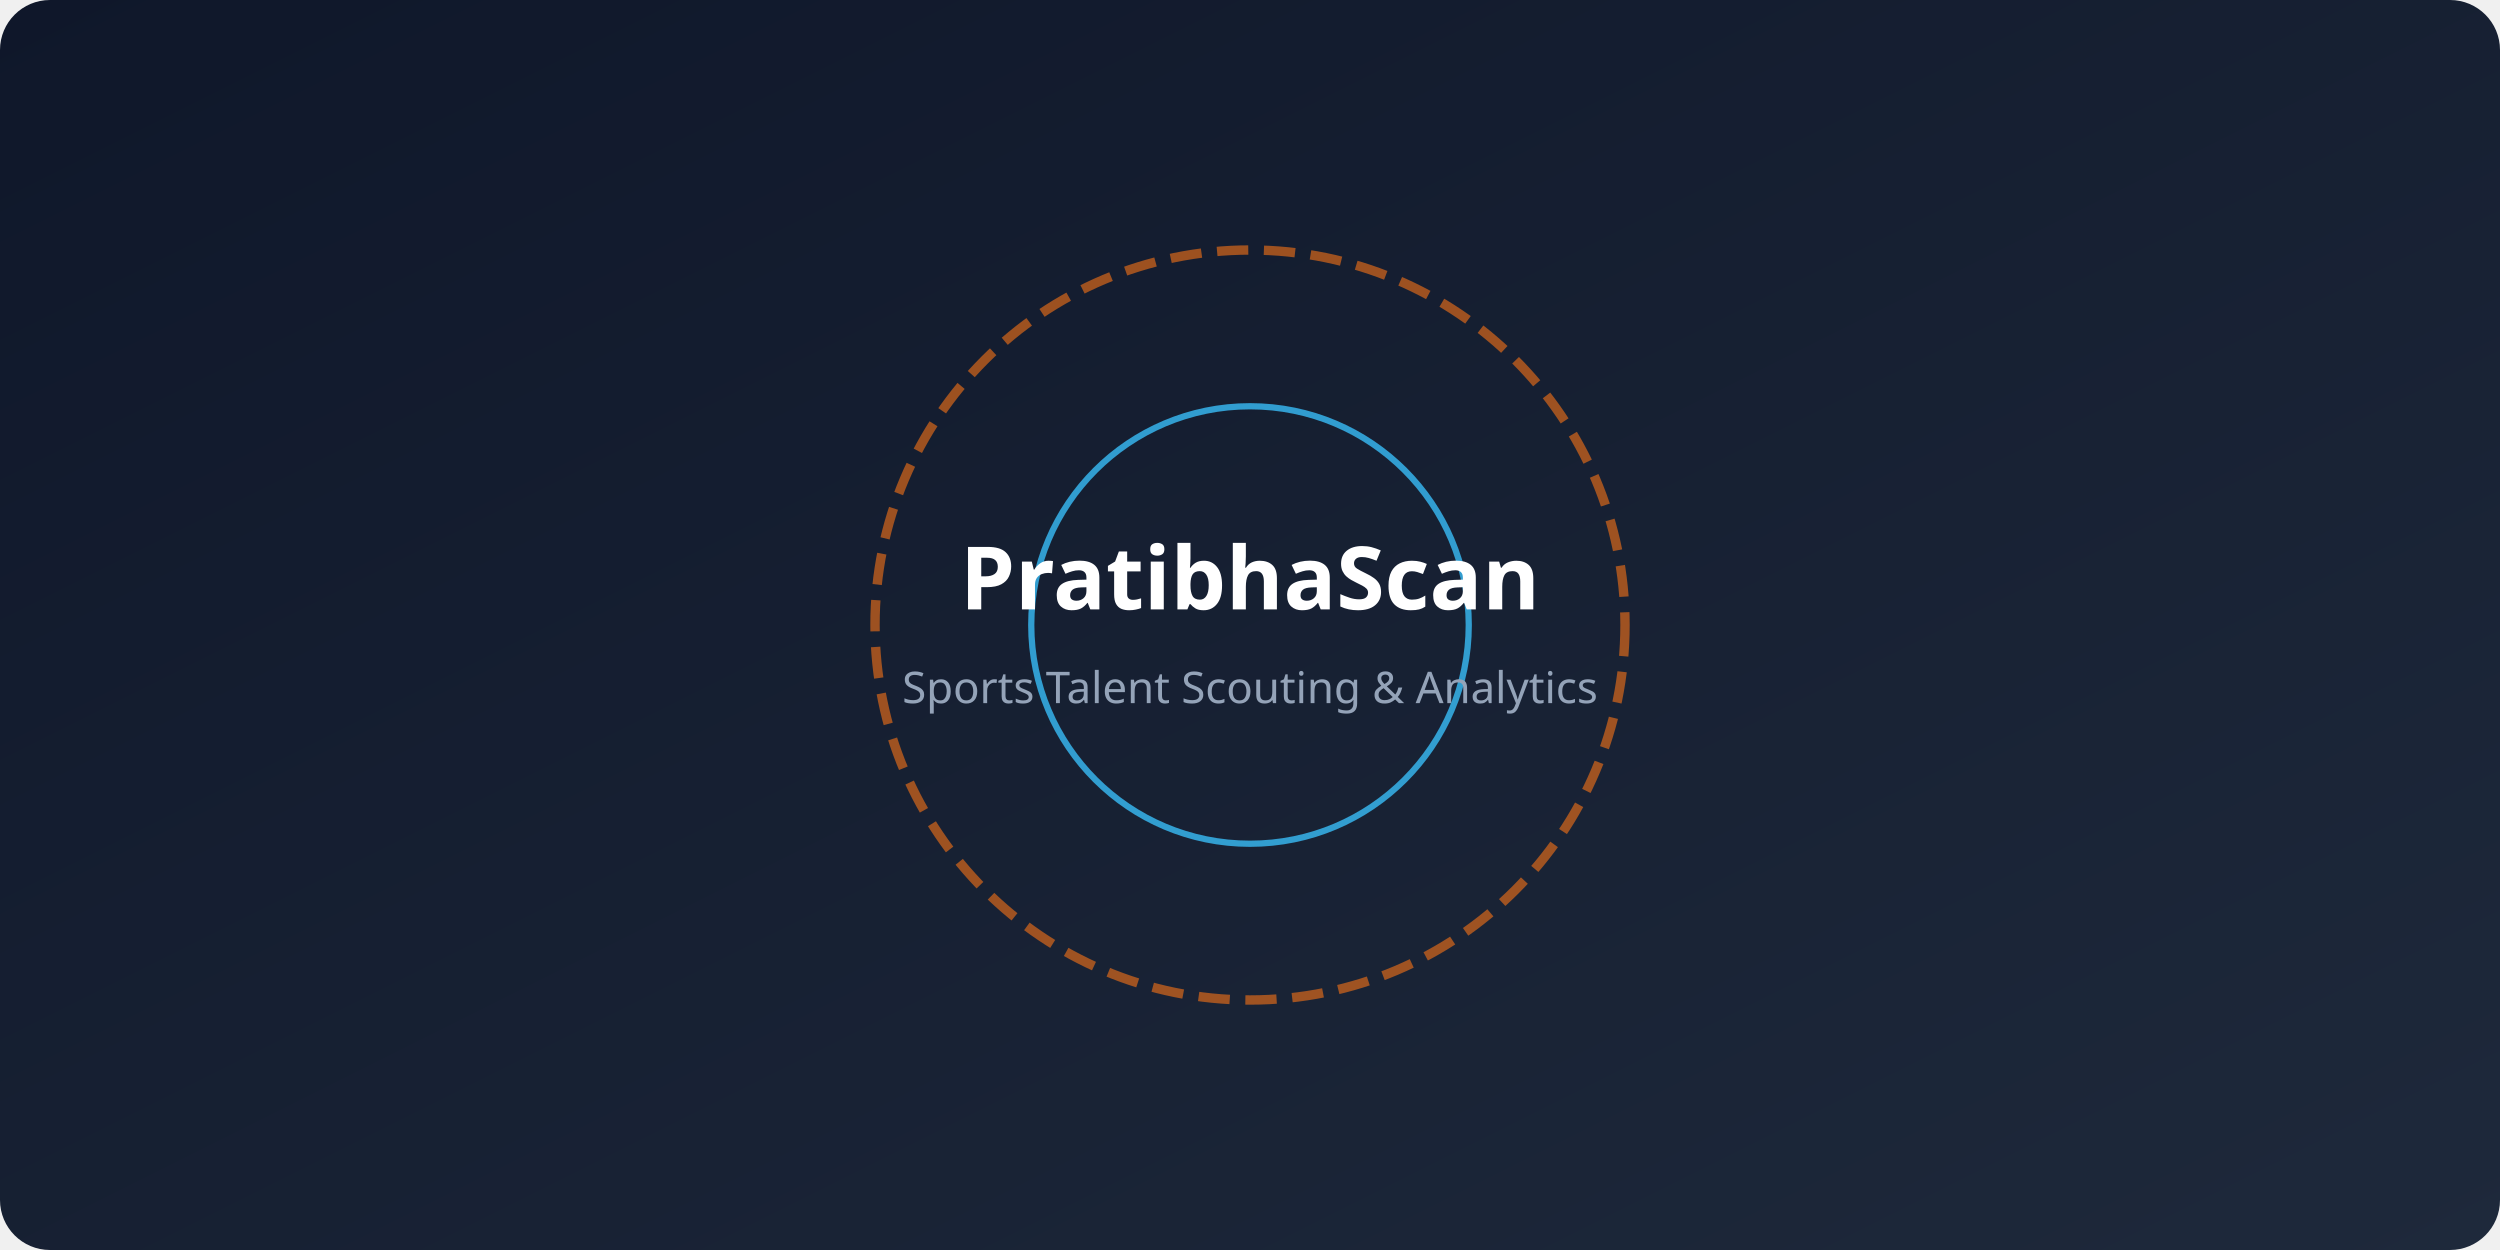
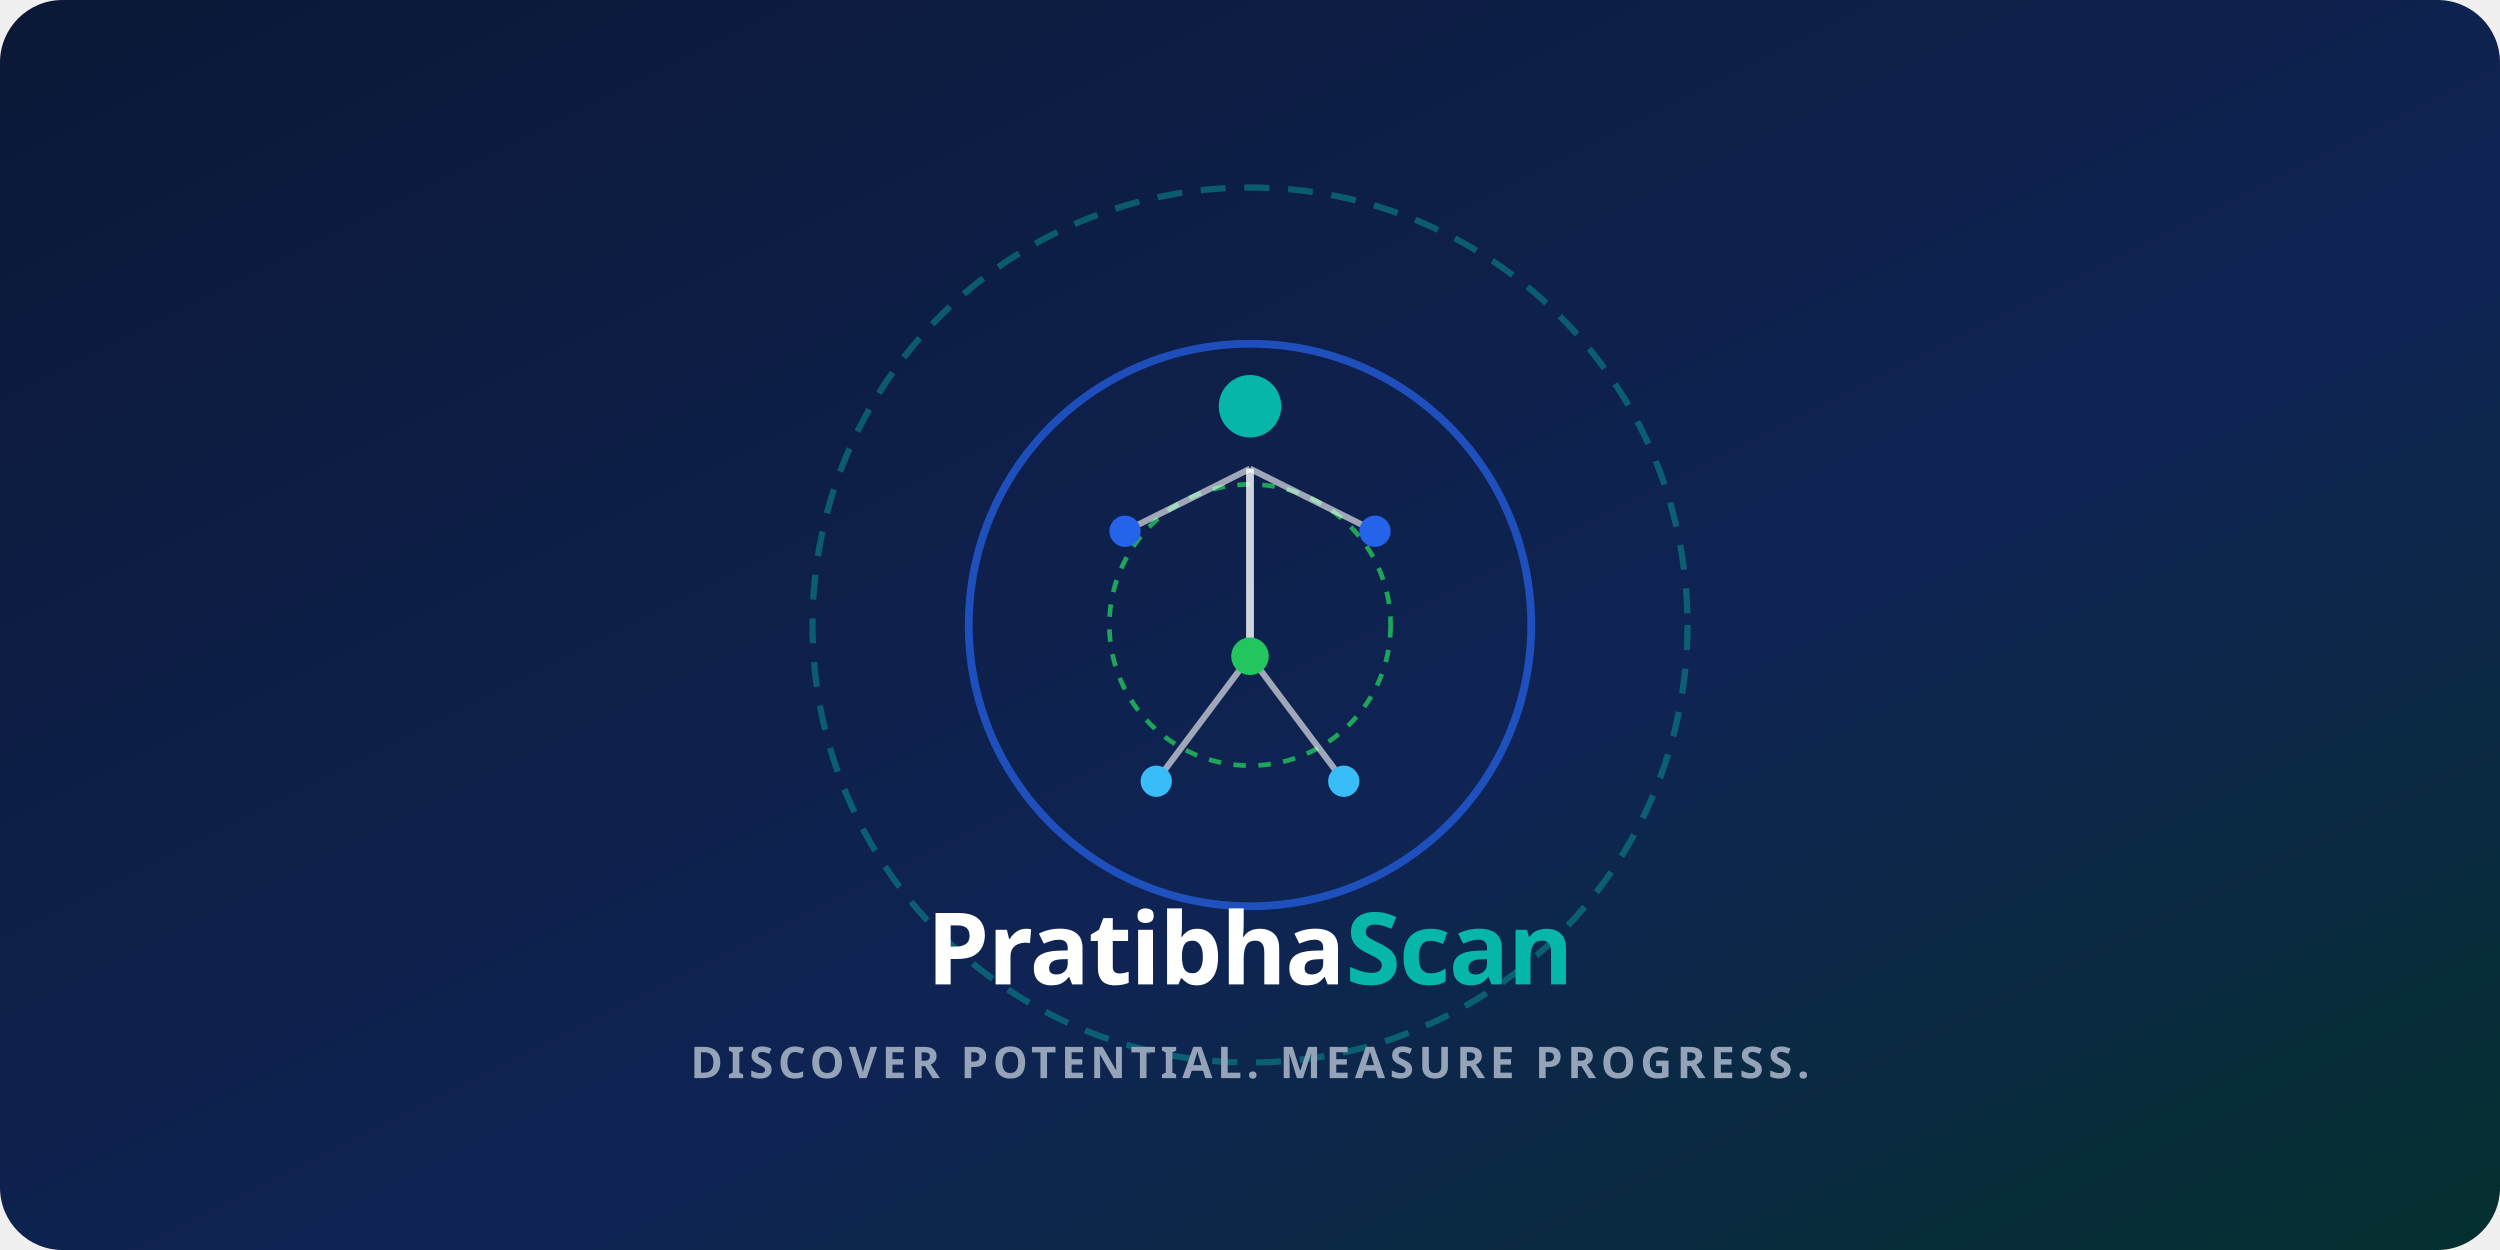
<svg xmlns="http://www.w3.org/2000/svg" viewBox="0 0 800 400" width="100%" height="100%">
  <defs>
-     <linearGradient id="grad" x1="0%" y1="0%" x2="100%" y2="100%">
-       <stop offset="0%" style="stop-color:#0f172a;stop-opacity:1" />
-       <stop offset="100%" style="stop-color:#1e293b;stop-opacity:1" />
+     <linearGradient id="bgGrad" x1="0%" y1="0%" x2="100%" y2="100%">
+       <stop offset="0%" style="stop-color:#0B1736;stop-opacity:1" />
+       <stop offset="60%" style="stop-color:#0F2454;stop-opacity:1" />
+       <stop offset="100%" style="stop-color:#042F2E;stop-opacity:1" />
+     </linearGradient>
+     <linearGradient id="brandAccent" x1="0%" y1="0%" x2="100%" y2="0%">
+       <stop offset="0%" style="stop-color:#2563EB;stop-opacity:1" />
+       <stop offset="100%" style="stop-color:#06B6A8;stop-opacity:1" />
    </linearGradient>
  </defs>
-   <rect width="800" height="400" fill="url(#grad)" rx="16" />
-   <circle cx="400" cy="200" r="120" stroke="#f97316" stroke-width="3" stroke-dasharray="10 5" fill="none" opacity="0.6" />
-   <circle cx="400" cy="200" r="70" stroke="#38bdf8" stroke-width="2" fill="none" opacity="0.8" />
-   <text x="400" y="195" fill="#ffffff" font-family="sans-serif" font-size="28" font-weight="bold" text-anchor="middle">PratibhaScan</text>
-   <text x="400" y="225" fill="#94a3b8" font-family="sans-serif" font-size="14" text-anchor="middle">Sports Talent Scouting &amp; Analytics</text>
+   <rect width="800" height="400" fill="url(#bgGrad)" rx="20" />
+   <circle cx="400" cy="200" r="140" stroke="#06B6A8" stroke-width="2" stroke-dasharray="8 6" fill="none" opacity="0.4" />
+   <circle cx="400" cy="200" r="90" stroke="#2563EB" stroke-width="2.5" fill="none" opacity="0.7" />
+   <circle cx="400" cy="200" r="45" stroke="#22C55E" stroke-width="1.5" stroke-dasharray="4 4" fill="none" opacity="0.8" />
+   <line x1="360" y1="170" x2="400" y2="150" stroke="#FFFFFF" stroke-width="2" opacity="0.6" />
+   <line x1="400" y1="150" x2="440" y2="170" stroke="#FFFFFF" stroke-width="2" opacity="0.6" />
+   <line x1="400" y1="150" x2="400" y2="210" stroke="#FFFFFF" stroke-width="2.5" opacity="0.8" />
+   <line x1="400" y1="210" x2="370" y2="250" stroke="#FFFFFF" stroke-width="2" opacity="0.6" />
+   <line x1="400" y1="210" x2="430" y2="250" stroke="#FFFFFF" stroke-width="2" opacity="0.6" />
+   <circle cx="400" cy="130" r="10" fill="#06B6A8" />
+   <circle cx="360" cy="170" r="5" fill="#2563EB" />
+   <circle cx="440" cy="170" r="5" fill="#2563EB" />
+   <circle cx="400" cy="210" r="6" fill="#22C55E" />
+   <circle cx="370" cy="250" r="5" fill="#38BDF8" />
+   <circle cx="430" cy="250" r="5" fill="#38BDF8" />
+   <text x="400" y="315" fill="#FFFFFF" font-family="'Plus Jakarta Sans', system-ui, sans-serif" font-size="32" font-weight="800" text-anchor="middle" letter-spacing="-0.5">Pratibha<tspan fill="#06B6A8">Scan</tspan>
+   </text>
+   <text x="400" y="345" fill="#94A3B8" font-family="'Plus Jakarta Sans', system-ui, sans-serif" font-size="14" font-weight="600" text-anchor="middle" letter-spacing="1.5">DISCOVER POTENTIAL. MEASURE PROGRESS.</text>
</svg>
